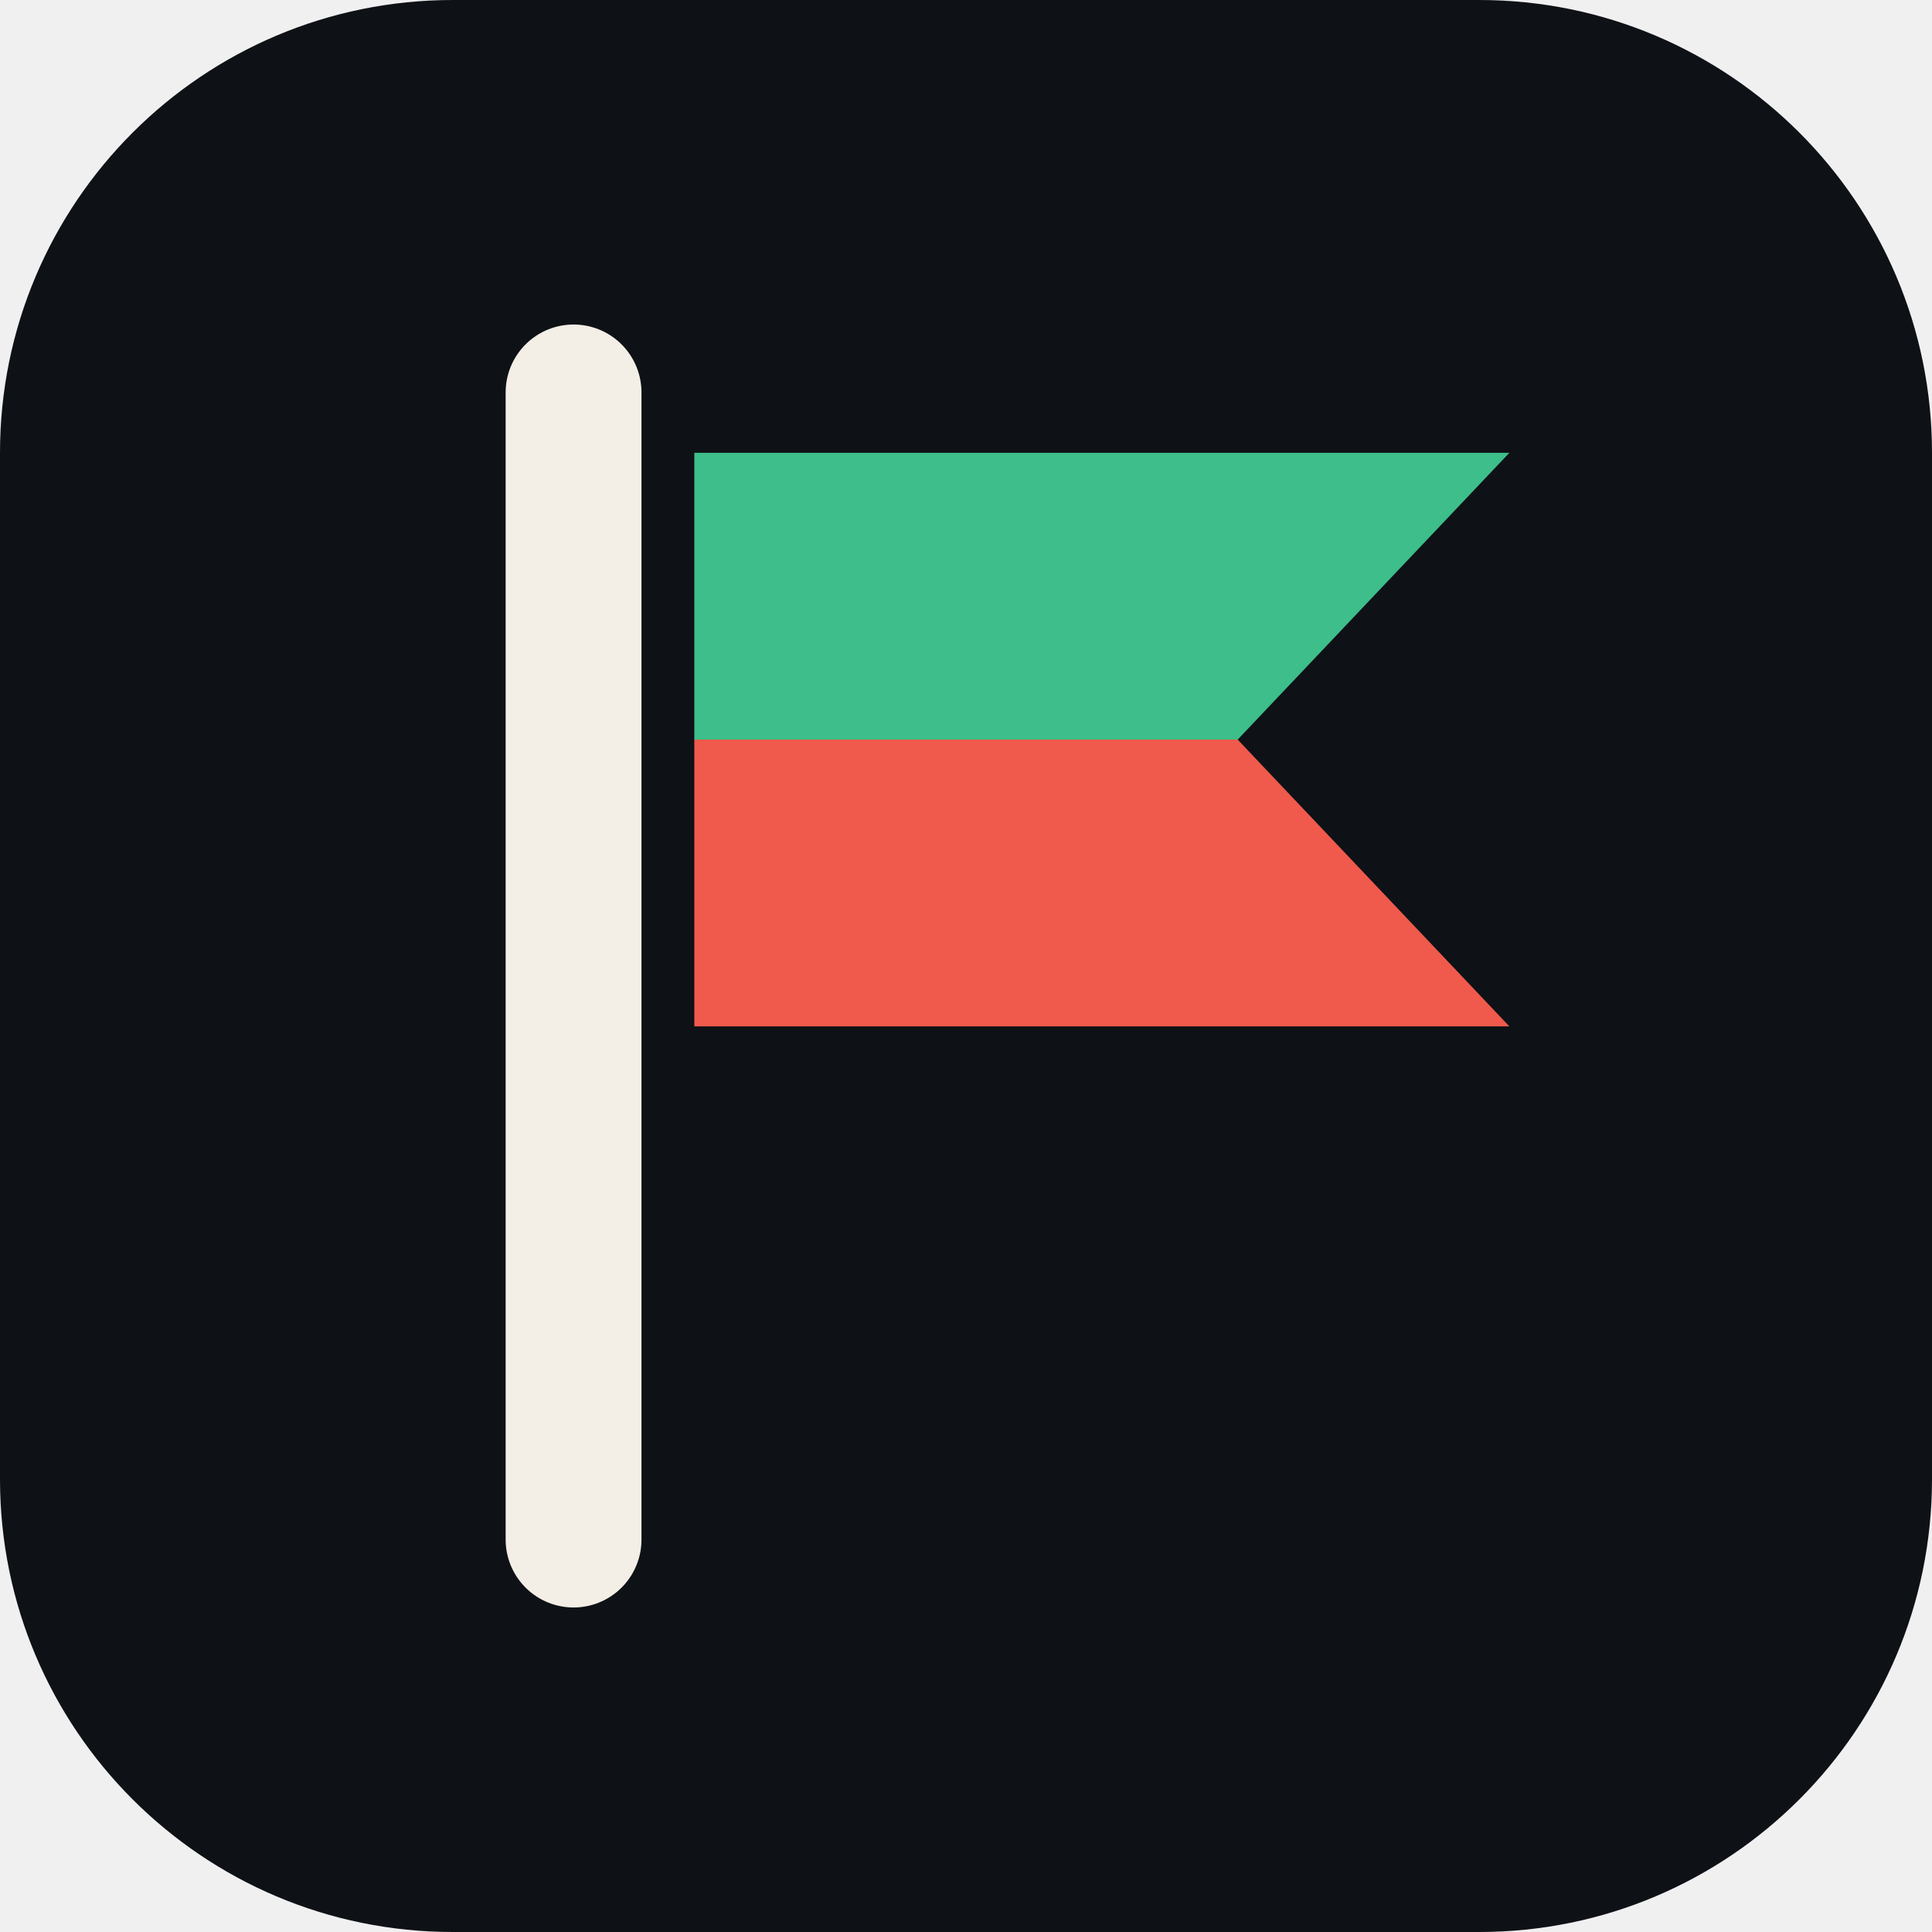
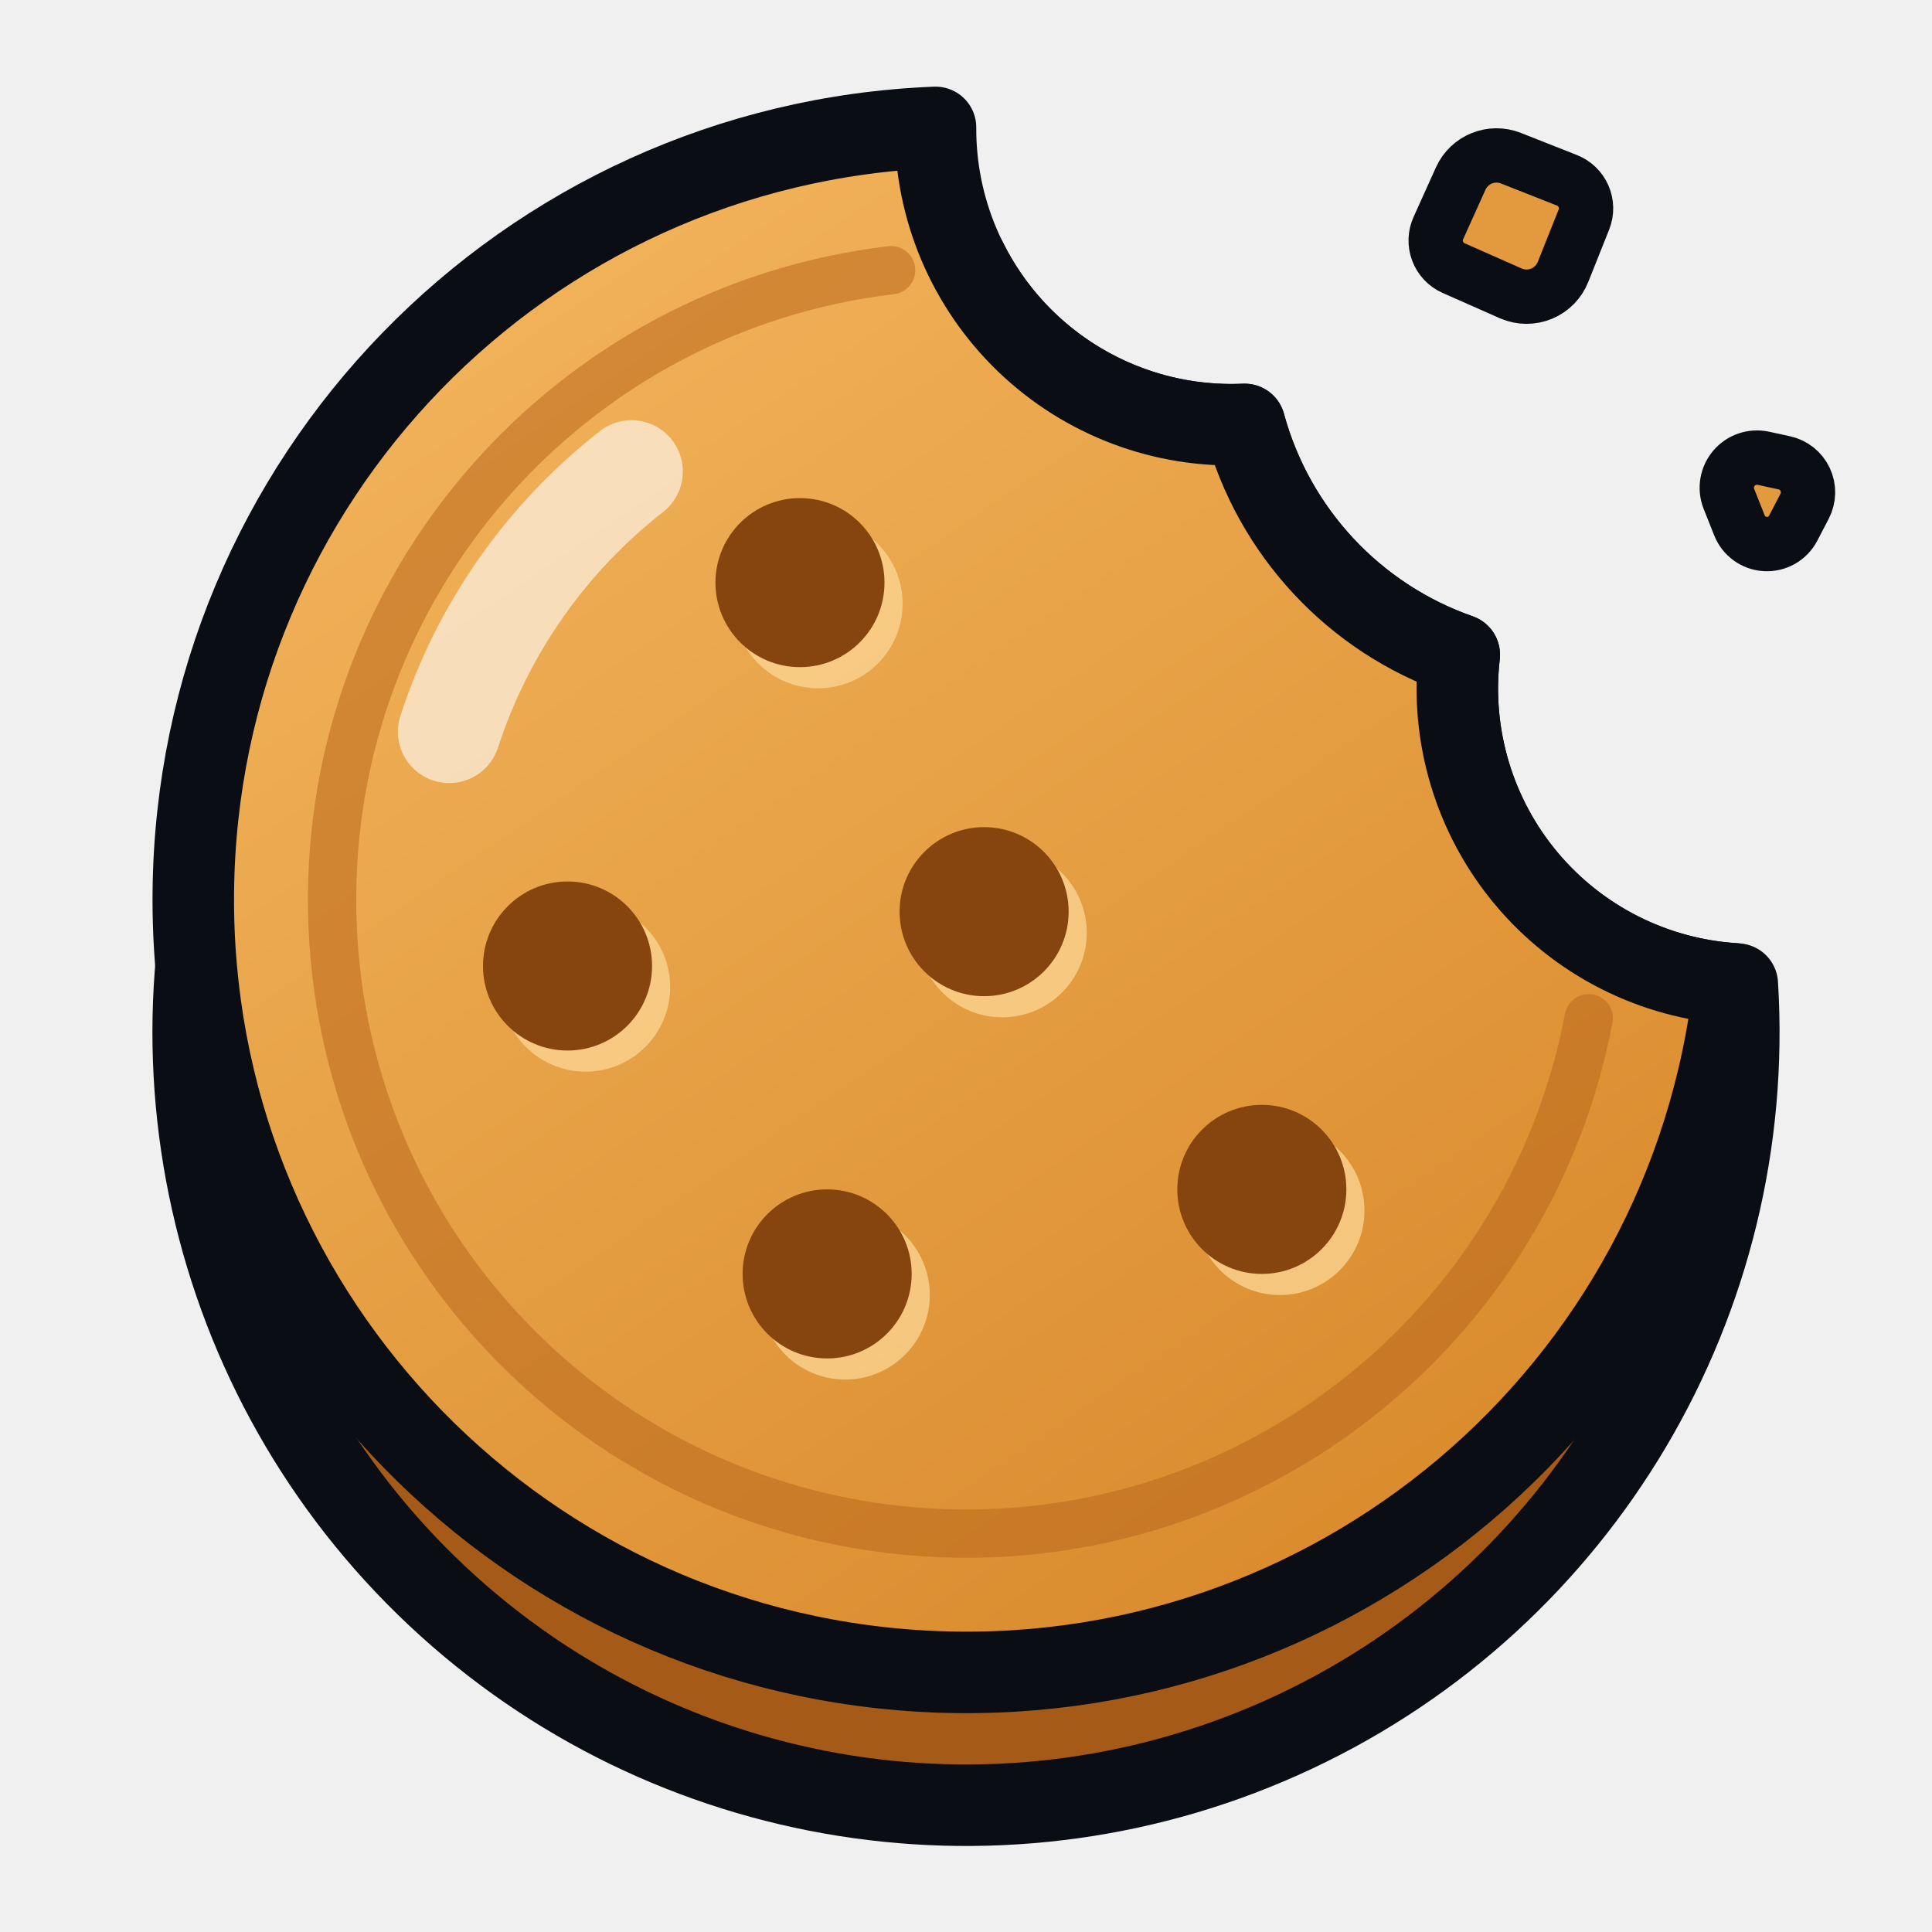
<svg xmlns="http://www.w3.org/2000/svg" viewBox="0 0 64 64" role="img" aria-label="Parley">
-   <rect width="64" height="64" rx="15" fill="#0E1116" />
-   <path d="M19 13v38" stroke="#F3EFE6" stroke-width="4.5" stroke-linecap="round" />
-   <path d="M23 15h27l-9 9.5H23z" fill="#3DBE8B" />
-   <path d="M23 24.5h18l9 9.5H23z" fill="#EF5A4C" />
+   <defs>
+     <linearGradient id="parleyCookie" x1="0.18" y1="0.08" x2="0.78" y2="0.96">
+       <stop offset="0" stop-color="#F2B35B" />
+       <stop offset="1" stop-color="#D98A2B" />
+     </linearGradient>
+   </defs>
+   <path d="M57.55 32.6A25.6 25.6 0 1 1 32 8.6A9.8 9.8 0 0 0 41.23 14.06A11.2 11.2 0 0 0 48.34 21.69A9.8 9.8 0 0 0 57.55 32.6Z" fill="#A65A17" stroke="#0B0D14" stroke-width="2.7" stroke-linejoin="round" />
+   <path d="M57.45 32.59A25.6 25.6 0 1 1 30.99 4.22A9.8 9.8 0 0 0 41.23 14.06A11.2 11.2 0 0 0 48.34 21.69A9.8 9.8 0 0 0 57.45 32.59Z" fill="url(#parleyCookie)" stroke="#0B0D14" stroke-width="2.7" stroke-linejoin="round" />
+   <path d="M52.63 33.73A21 21 0 1 1 29.52 8.95" fill="none" stroke="#B9691C" stroke-opacity="0.55" stroke-width="1.6" stroke-linecap="round" />
+   <circle cx="27.1" cy="20" r="2.8" fill="#FCD796" fill-opacity="0.75" />
+   <circle cx="19.4" cy="32.7" r="2.8" fill="#FCD796" fill-opacity="0.75" />
+   <circle cx="33.2" cy="30.9" r="2.8" fill="#FCD796" fill-opacity="0.75" />
+   <circle cx="28" cy="42.9" r="2.8" fill="#FCD796" fill-opacity="0.75" />
+   <circle cx="42.4" cy="40.1" r="2.8" fill="#FCD796" fill-opacity="0.75" />
+   <circle cx="26.5" cy="19.3" r="2.8" fill="#86440F" />
+   <circle cx="18.8" cy="32" r="2.8" fill="#86440F" />
+   <circle cx="32.6" cy="30.2" r="2.8" fill="#86440F" />
+   <circle cx="27.4" cy="42.2" r="2.8" fill="#86440F" />
+   <circle cx="41.8" cy="39.4" r="2.8" fill="#86440F" />
+   <path d="M14.88 24.24A18 18 0 0 1 20.92 15.62" fill="none" stroke="#FFFFFF" stroke-opacity="0.6" stroke-width="3.4" stroke-linecap="round" />
+   <path d="M48.39 5.91A1.3 1.3 0 0 1 50.05 5.24L51.9 5.97A1 1 0 0 1 52.47 7.27L51.78 9A1.3 1.3 0 0 1 50.05 9.72L48.15 8.88A1 1 0 0 1 47.65 7.55Z" fill="#E39A3E" stroke="#0B0D14" stroke-width="1.8" stroke-linejoin="round" />
+   <path d="M57.27 16.52A1 1 0 0 1 58.41 15.18L59.1 15.33A1 1 0 0 1 59.78 16.77L59.4 17.5A0.98 0.98 0 0 1 57.62 17.4Z" fill="#E39A3E" stroke="#0B0D14" stroke-width="1.8" stroke-linejoin="round" />
</svg>
